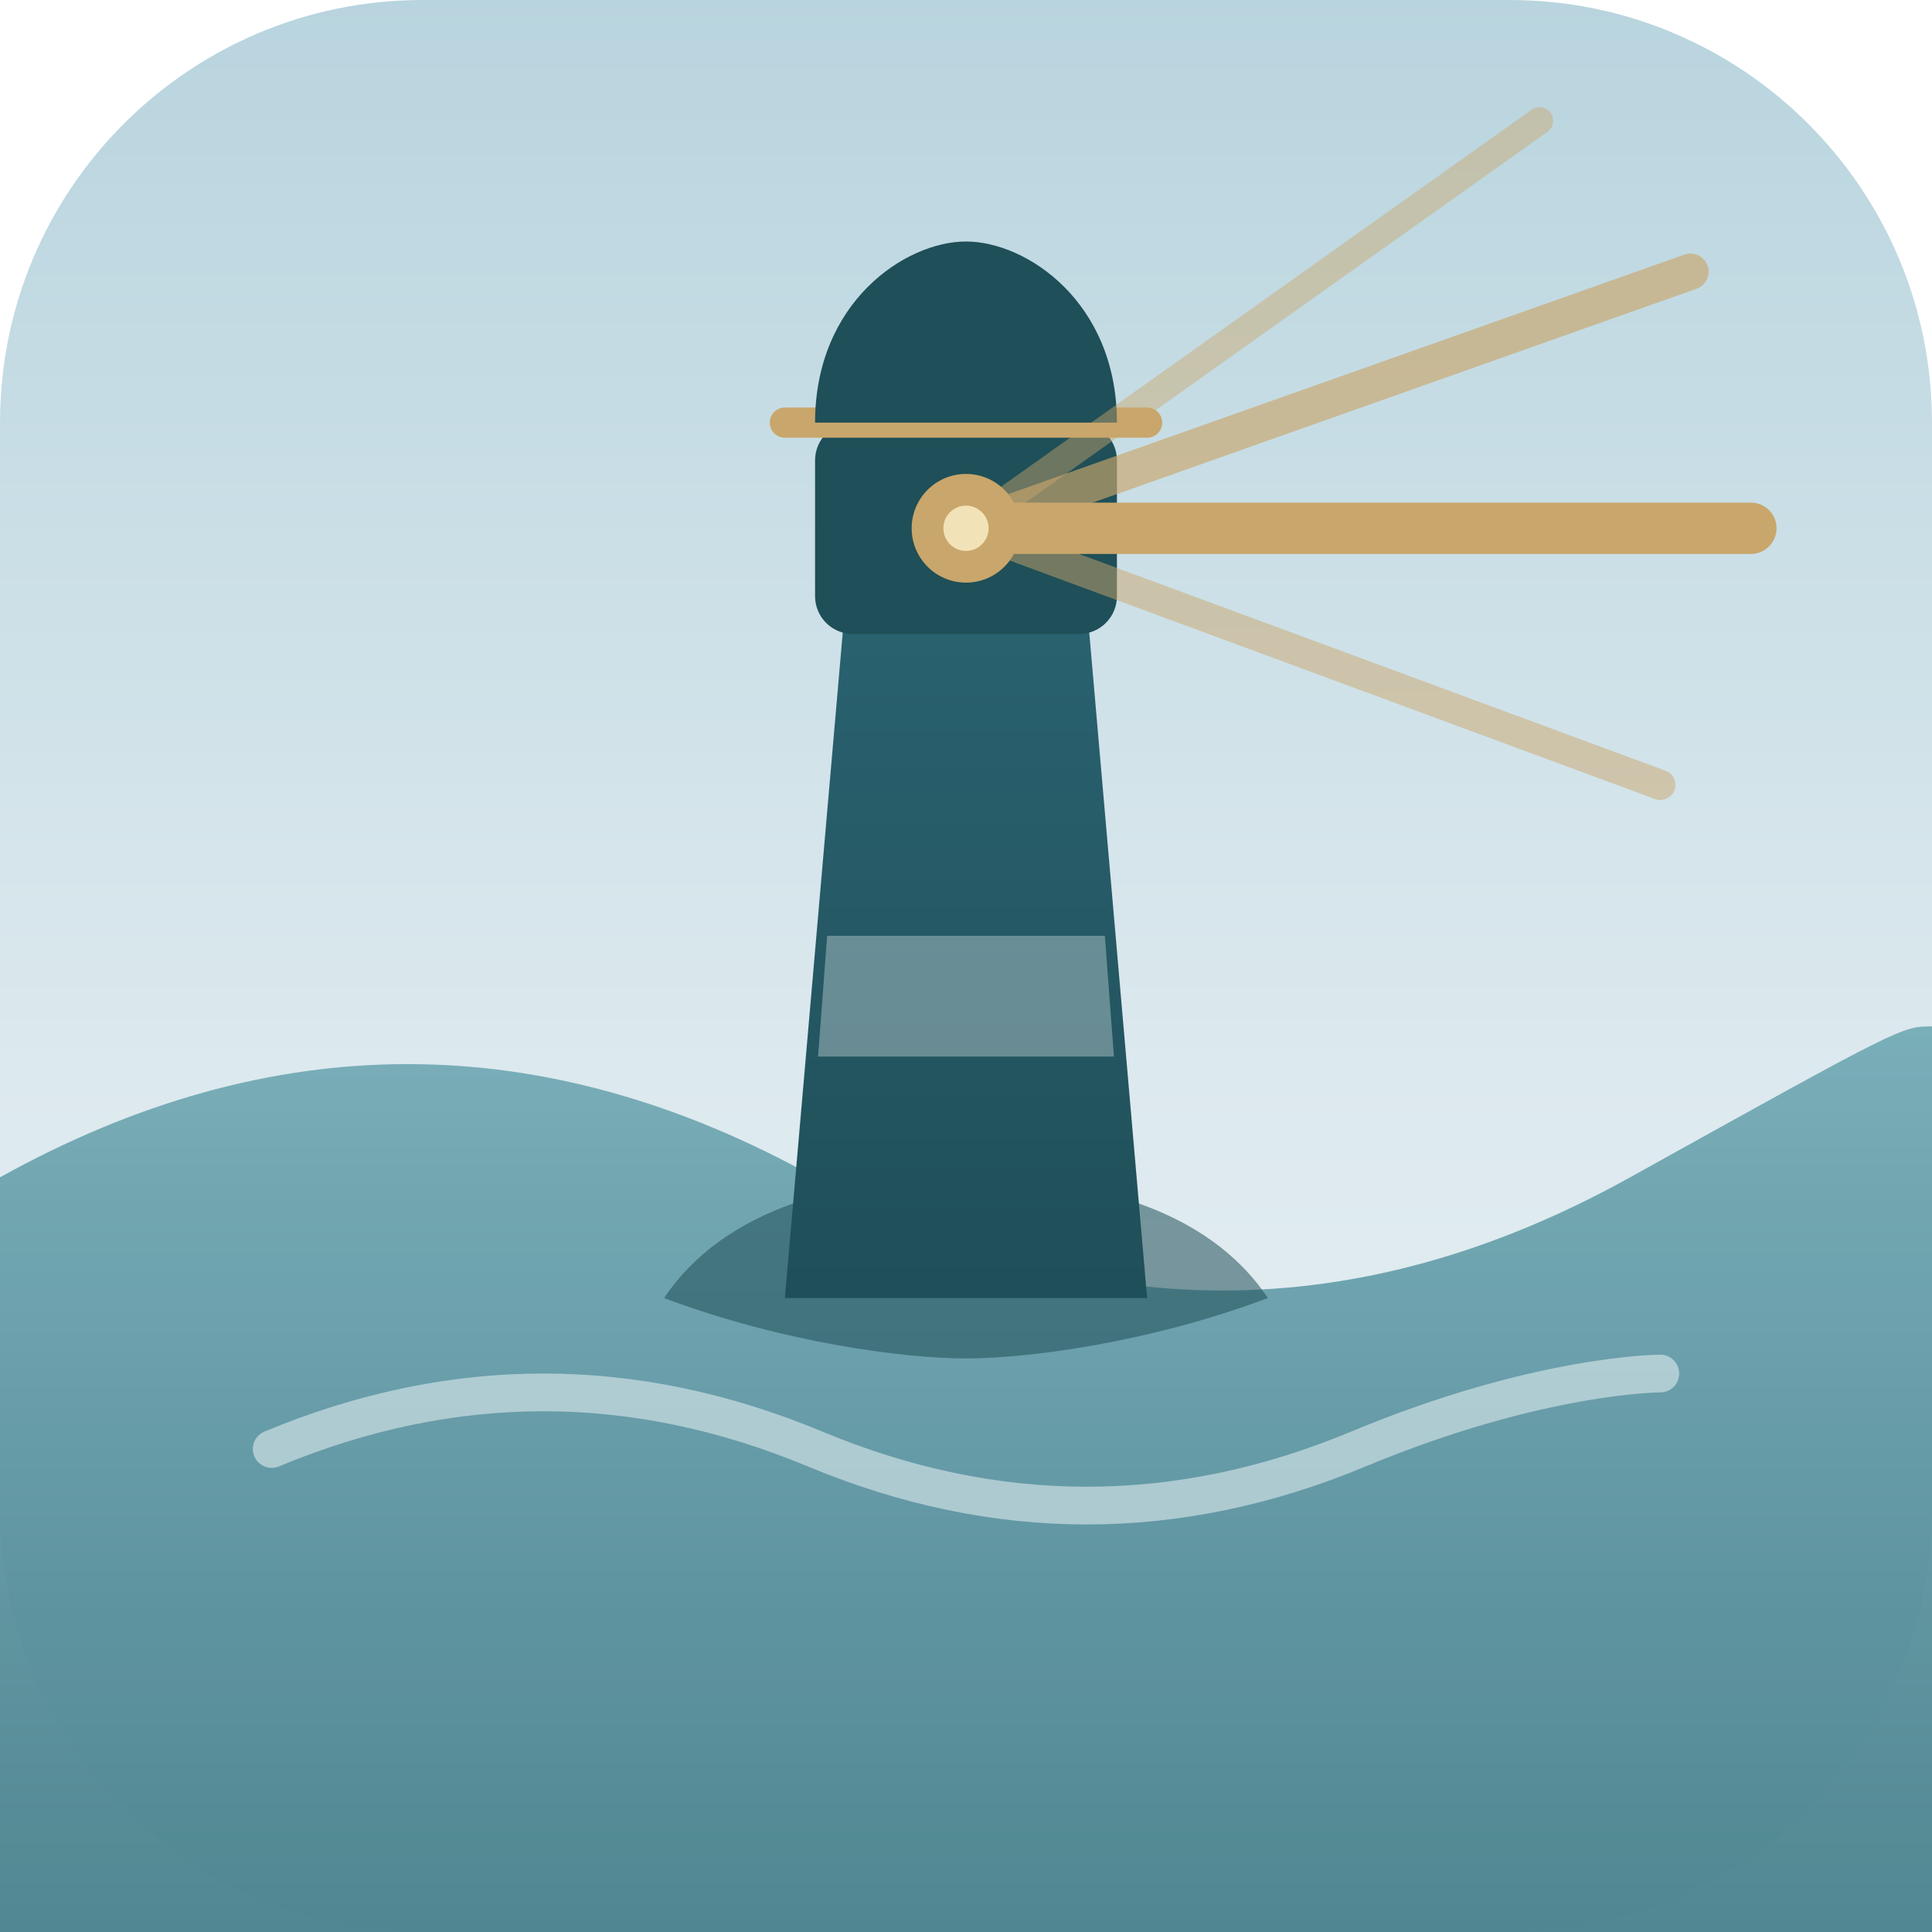
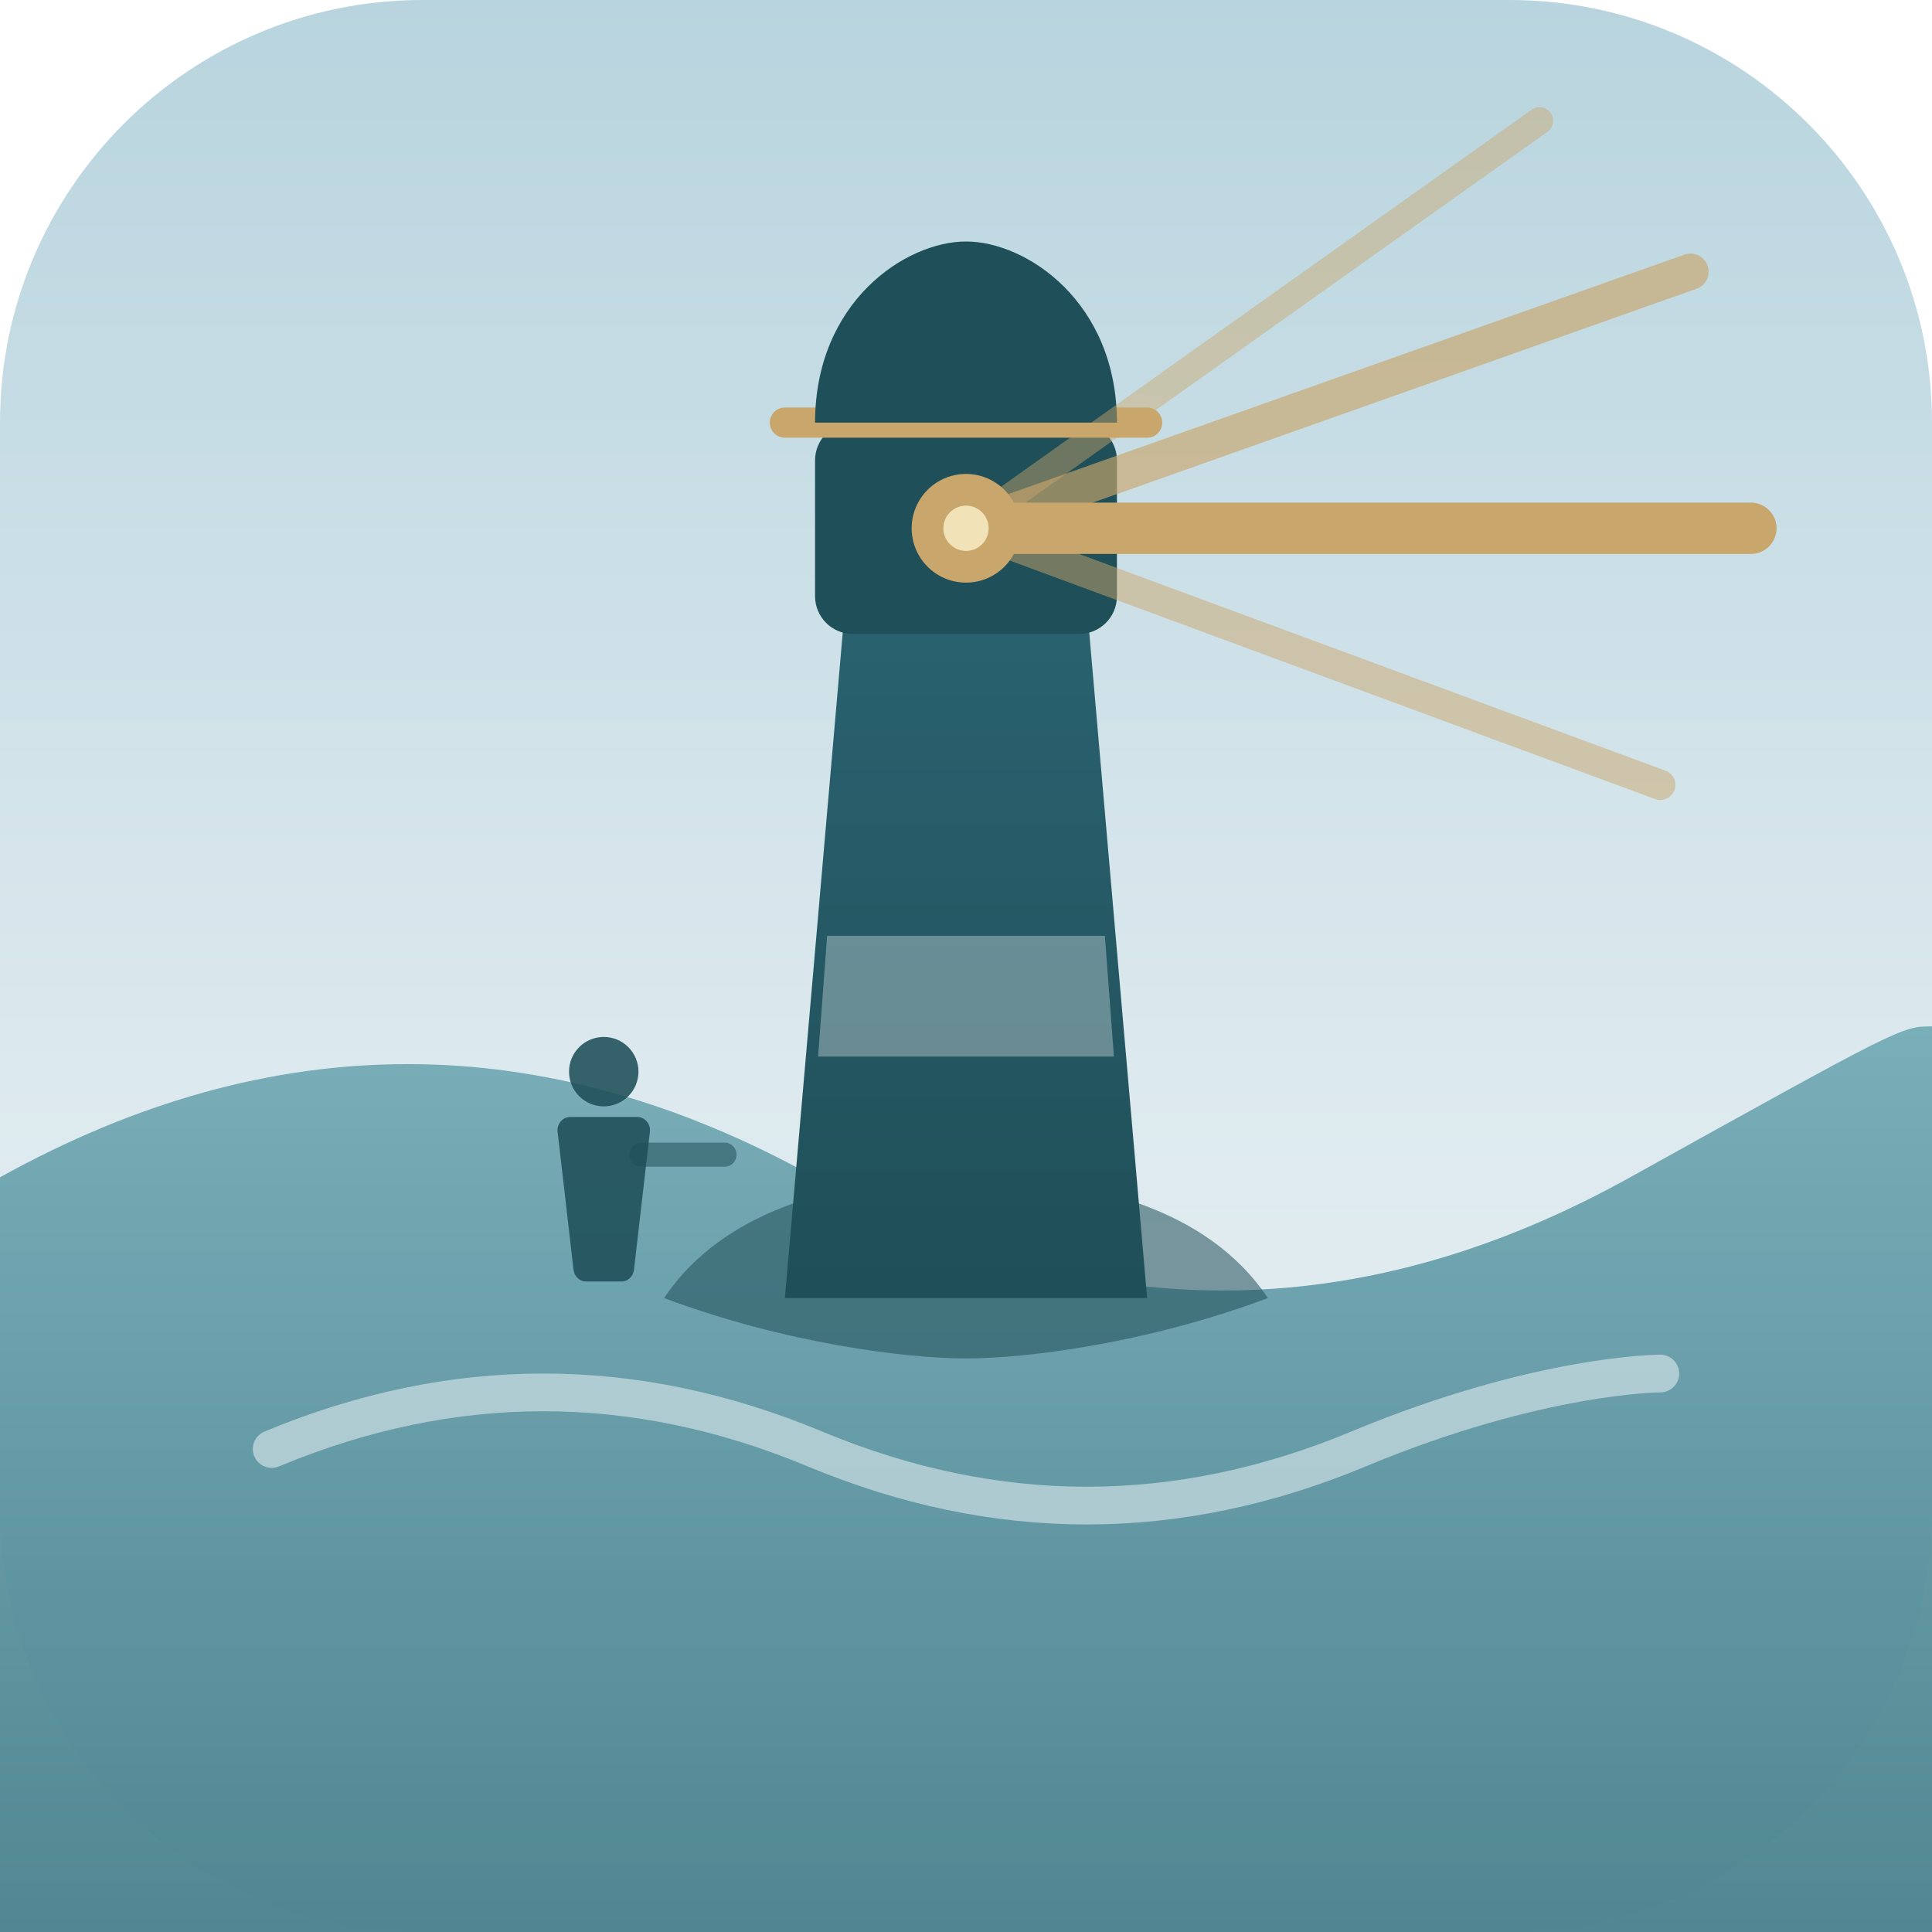
<svg xmlns="http://www.w3.org/2000/svg" viewBox="0 0 128 128" fill="none">
  <defs>
    <linearGradient id="sky" x1="0" y1="0" x2="0" y2="1">
      <stop offset="0%" stop-color="#B8D4DE" />
      <stop offset="55%" stop-color="#DCE9EE" />
      <stop offset="100%" stop-color="#EAF2F4" />
    </linearGradient>
    <linearGradient id="water" x1="0" y1="0" x2="0" y2="1">
      <stop offset="0%" stop-color="#6FA8B4" />
      <stop offset="100%" stop-color="#3E7A86" />
    </linearGradient>
    <linearGradient id="tower" x1="0" y1="0" x2="0" y2="1">
      <stop offset="0%" stop-color="#2A6270" />
      <stop offset="100%" stop-color="#1F4F58" />
    </linearGradient>
  </defs>
  <rect width="128" height="128" rx="28" fill="url(#sky)" />
  <path d="M0 78c18-10 36-10 54 0s36 10 54 0 18-10 20-10v60H0V78z" fill="url(#water)" opacity=".9" />
  <path d="M44 86c4-6 12-8 20-8s16 2 20 8c-8 3-16 4-20 4s-12-1-20-4z" fill="#1F4F58" opacity=".55" />
  <path d="M52 86L56 40h16l4 46H52z" fill="url(#tower)" />
  <path d="M54.8 62h18.4l.6 8H54.2l.6-8z" fill="#EAF2F4" opacity=".35" />
  <rect x="54" y="28" width="20" height="14" rx="2.5" fill="#1F4F58" />
  <path d="M52 28h24" stroke="#C9A66B" stroke-width="2" stroke-linecap="round" />
  <path d="M54 28c0-8 6-12 10-12s10 4 10 12H54z" fill="#1F4F58" />
  <g stroke="#C9A66B" stroke-linecap="round">
    <path d="M64 35L102 8" stroke-width="1.8" opacity=".45" />
    <path d="M64 35L112 18" stroke-width="2.4" opacity=".65" />
    <path d="M64 35L116 35" stroke-width="3.4" />
    <path d="M64 35L110 52" stroke-width="2" opacity=".5" />
  </g>
  <circle cx="64" cy="35" r="3.6" fill="#C9A66B" />
  <circle cx="64" cy="35" r="1.5" fill="#F2E2B8" />
+   <g fill="#1F4F58" opacity=".88">
+     <circle cx="40" cy="71" r="2.3" />
+     <path d="M37.8 74h4.4c.55 0 .95.5.85 1.05l-1.05 9.1c-.05.4-.4.75-.8.75h-2.4c-.4 0-.75-.35-.8-.75l-1.05-9.1C36.85 74.5 37.25 74 37.8 74z" />
+   </g>
+   <path d="M42.5 76.5h5.5" stroke="#1F4F58" stroke-width="1.6" stroke-linecap="round" opacity=".55" />
  <path d="M18 96c12-5 24-5 36 0s24 5 36 0 20-5 20-5" stroke="#EAF2F4" stroke-width="2.5" stroke-linecap="round" opacity=".55" />
</svg>
